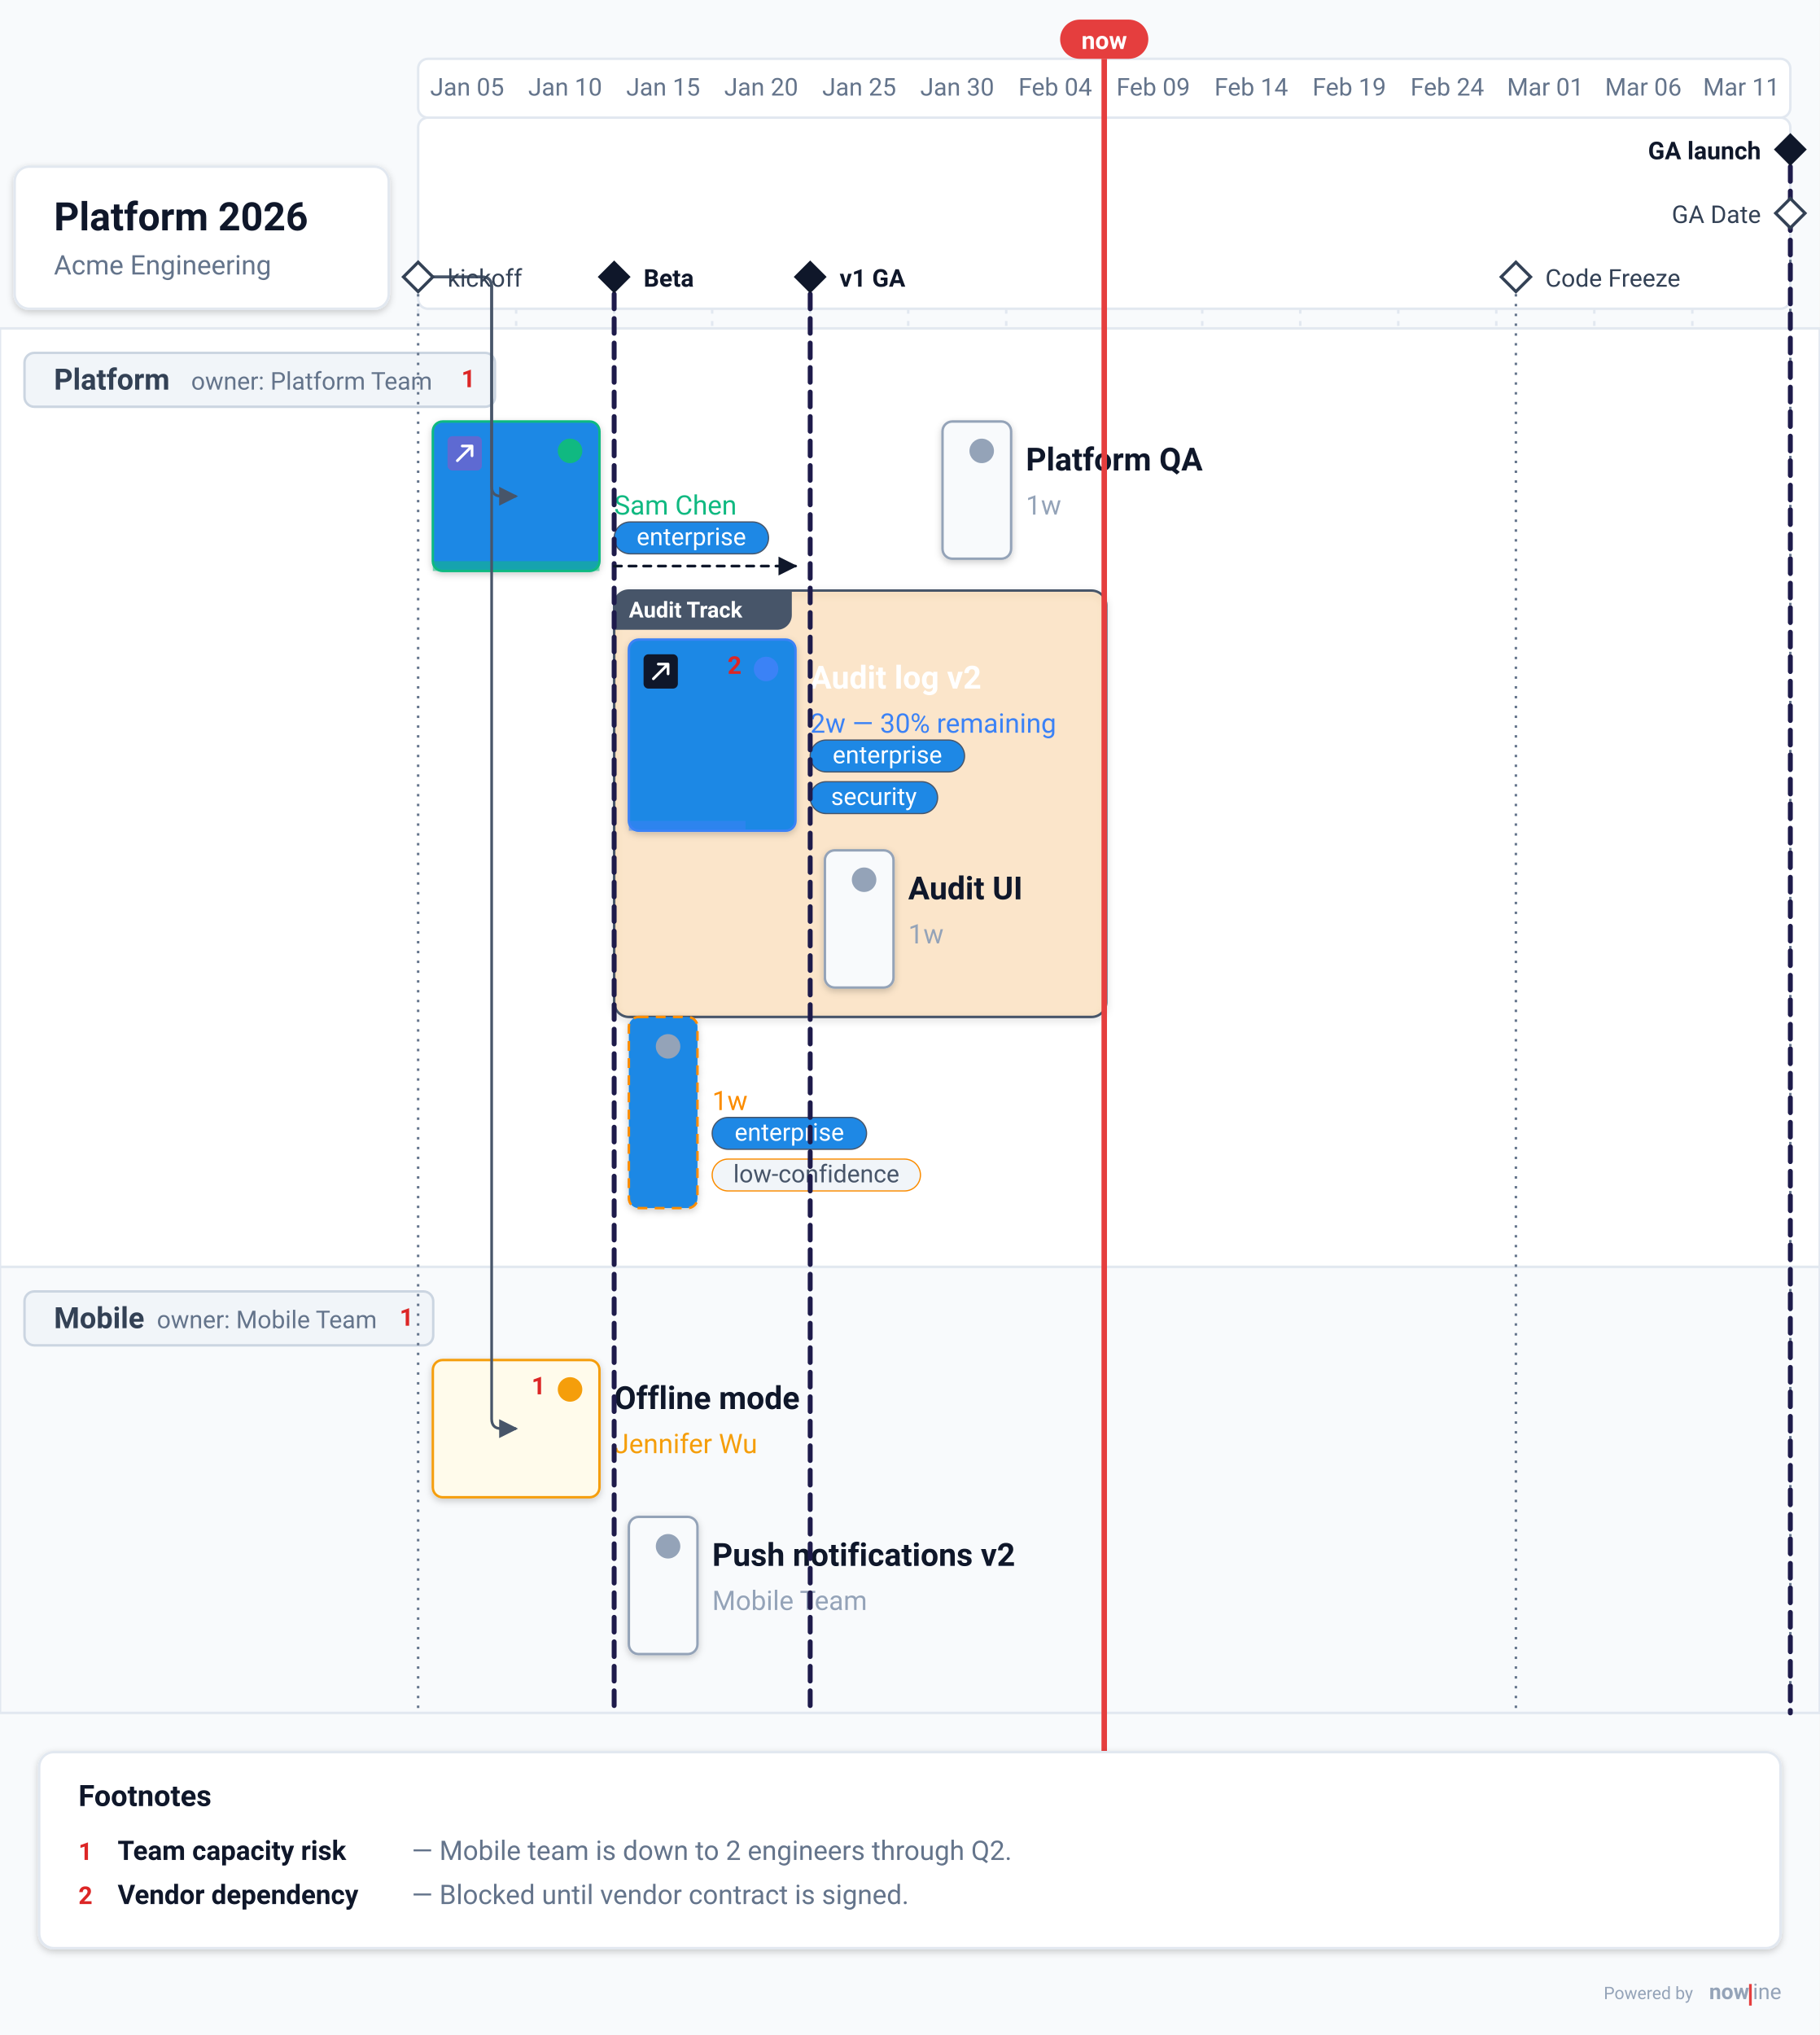
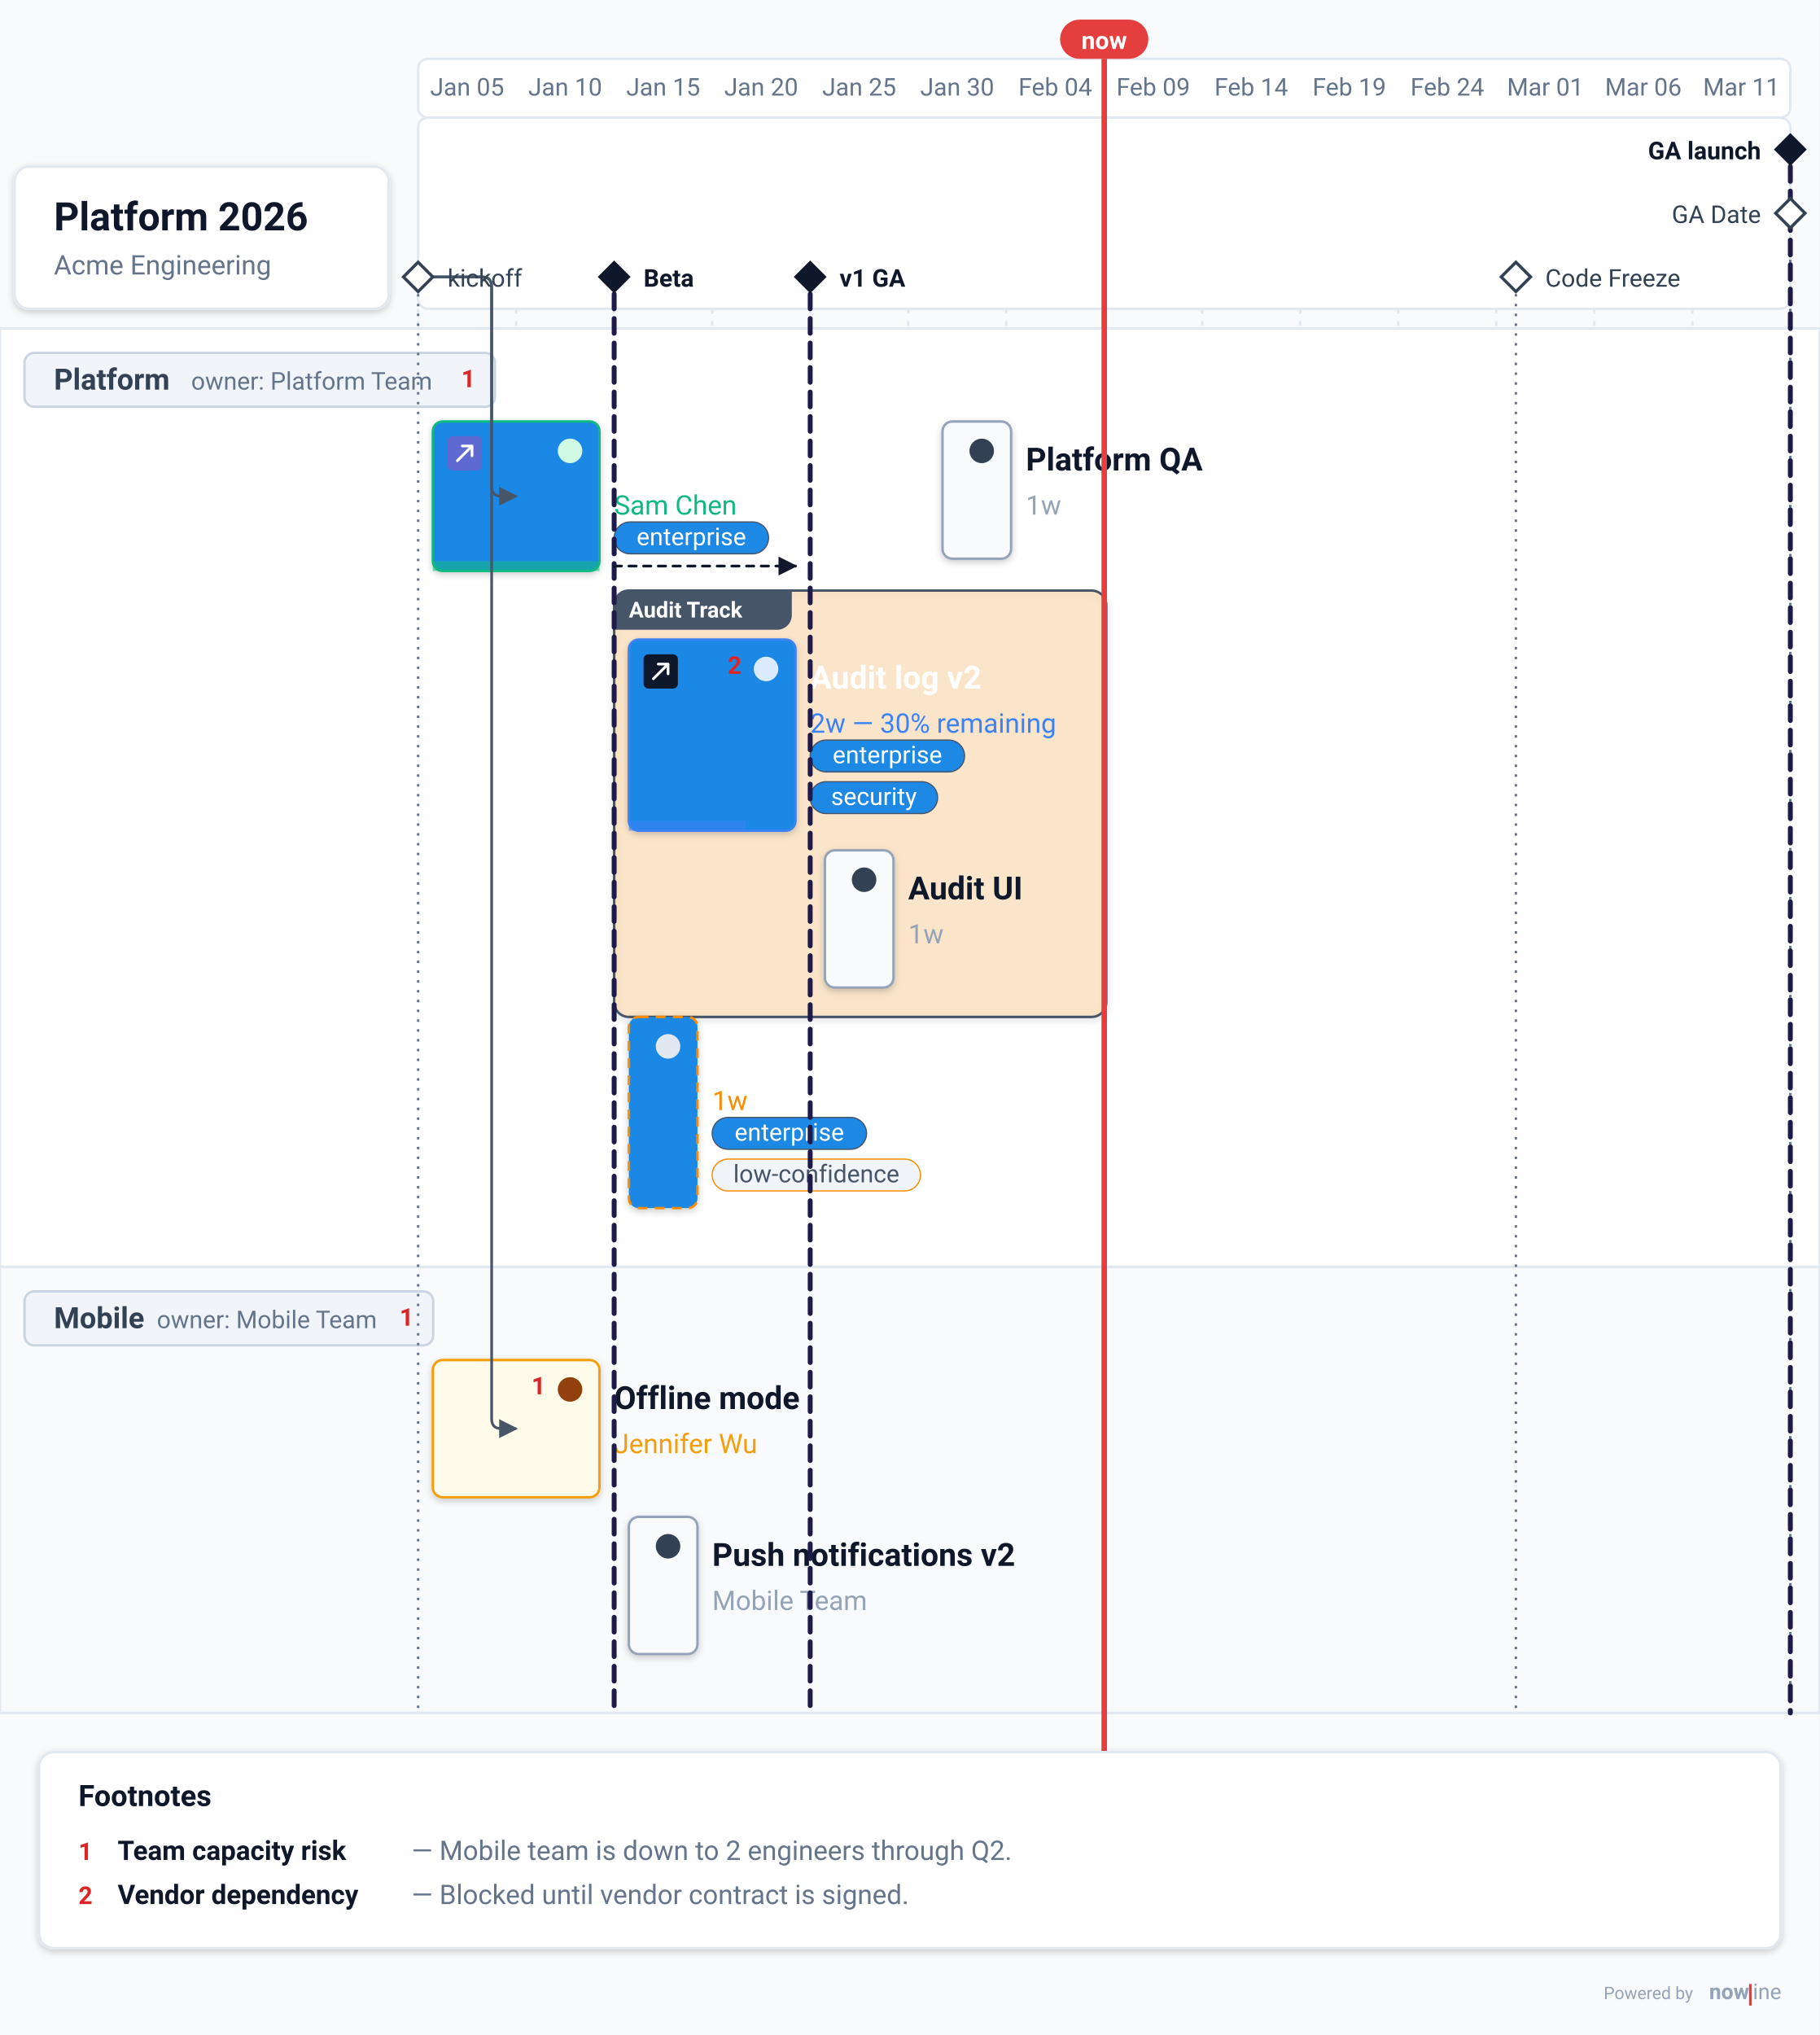
<svg xmlns="http://www.w3.org/2000/svg" data-generator="nowline" data-theme="light" height="830.44" viewBox="0 0 742.64 830.44" width="742.64">
  <defs>
    <filter height="200%" id="nl-0-root-shadow-subtle" width="200%" x="-50%" y="-50%">
      <feGaussianBlur in="SourceAlpha" stdDeviation="1.5" />
      <feOffset dx="0" dy="1" result="offsetblur" />
      <feComponentTransfer>
        <feFuncA type="linear" slope="0.2" />
      </feComponentTransfer>
      <feMerge>
        <feMergeNode />
        <feMergeNode in="SourceGraphic" />
      </feMerge>
    </filter>
    <filter height="200%" id="nl-0-root-shadow-fuzzy" width="200%" x="-50%" y="-50%">
      <feGaussianBlur in="SourceAlpha" stdDeviation="5" />
      <feOffset dx="0" dy="3" result="offsetblur" />
      <feComponentTransfer>
        <feFuncA type="linear" slope="0.3" />
      </feComponentTransfer>
      <feMerge>
        <feMergeNode />
        <feMergeNode in="SourceGraphic" />
      </feMerge>
    </filter>
    <filter height="200%" id="nl-0-root-shadow-hard" width="200%" x="-50%" y="-50%">
      <feGaussianBlur in="SourceAlpha" stdDeviation="0" />
      <feOffset dx="2" dy="2" result="offsetblur" />
      <feComponentTransfer>
        <feFuncA type="linear" slope="0.45" />
      </feComponentTransfer>
      <feMerge>
        <feMergeNode />
        <feMergeNode in="SourceGraphic" />
      </feMerge>
    </filter>
    <marker id="nl-arrow" viewBox="0 0 10 10" refX="9" refY="5" markerWidth="7" markerHeight="7" orient="auto">
      <path d="M 0 0 L 10 5 L 0 10 z" fill="#475569" />
    </marker>
    <marker id="nl-arrow-light" viewBox="0 0 10 10" refX="9" refY="5" markerWidth="7" markerHeight="7" orient="auto">
      <path d="M 0 0 L 10 5 L 0 10 z" fill="#94a3b8" />
    </marker>
    <marker id="nl-arrow-dark" viewBox="0 0 10 10" refX="9" refY="5" markerWidth="7" markerHeight="7" orient="auto">
      <path d="M 0 0 L 10 5 L 0 10 z" fill="#0f172a" />
    </marker>
  </defs>
  <rect fill="#f8fafc" height="830.44" width="742.64" x="0" y="0" />
  <g data-layer="timeline">
    <rect fill="#ffffff" height="24" rx="4" ry="4" stroke="#e2e8f0" stroke-width="1" width="560" x="170.64" y="24" />
    <rect fill="#ffffff" height="78" rx="4" ry="4" stroke="#e2e8f0" stroke-width="1" width="560" x="170.64" y="48" />
    <text fill="#64748b" font-family="system-ui, -apple-system, &quot;Segoe UI&quot;, Roboto, sans-serif" font-size="10" text-anchor="middle" x="190.64" y="39">Jan 05</text>
    <line stroke="#e2e8f0" stroke-dasharray="2 3" stroke-width="1" x1="170.64" x2="170.64" y1="126" y2="699" />
    <text fill="#64748b" font-family="system-ui, -apple-system, &quot;Segoe UI&quot;, Roboto, sans-serif" font-size="10" text-anchor="middle" x="230.64" y="39">Jan 10</text>
    <line stroke="#e2e8f0" stroke-dasharray="2 3" stroke-width="1" x1="210.64" x2="210.64" y1="126" y2="699" />
    <text fill="#64748b" font-family="system-ui, -apple-system, &quot;Segoe UI&quot;, Roboto, sans-serif" font-size="10" text-anchor="middle" x="270.64" y="39">Jan 15</text>
    <line stroke="#e2e8f0" stroke-dasharray="2 3" stroke-width="1" x1="250.64" x2="250.64" y1="126" y2="699" />
    <text fill="#64748b" font-family="system-ui, -apple-system, &quot;Segoe UI&quot;, Roboto, sans-serif" font-size="10" text-anchor="middle" x="310.64" y="39">Jan 20</text>
    <line stroke="#e2e8f0" stroke-dasharray="2 3" stroke-width="1" x1="290.64" x2="290.64" y1="126" y2="699" />
    <text fill="#64748b" font-family="system-ui, -apple-system, &quot;Segoe UI&quot;, Roboto, sans-serif" font-size="10" text-anchor="middle" x="350.64" y="39">Jan 25</text>
    <line stroke="#e2e8f0" stroke-dasharray="2 3" stroke-width="1" x1="330.64" x2="330.64" y1="126" y2="699" />
    <text fill="#64748b" font-family="system-ui, -apple-system, &quot;Segoe UI&quot;, Roboto, sans-serif" font-size="10" text-anchor="middle" x="390.64" y="39">Jan 30</text>
    <line stroke="#e2e8f0" stroke-dasharray="2 3" stroke-width="1" x1="370.64" x2="370.64" y1="126" y2="699" />
    <text fill="#64748b" font-family="system-ui, -apple-system, &quot;Segoe UI&quot;, Roboto, sans-serif" font-size="10" text-anchor="middle" x="430.64" y="39">Feb 04</text>
    <line stroke="#e2e8f0" stroke-dasharray="2 3" stroke-width="1" x1="410.64" x2="410.64" y1="126" y2="699" />
    <text fill="#64748b" font-family="system-ui, -apple-system, &quot;Segoe UI&quot;, Roboto, sans-serif" font-size="10" text-anchor="middle" x="470.64" y="39">Feb 09</text>
    <line stroke="#e2e8f0" stroke-dasharray="2 3" stroke-width="1" x1="450.64" x2="450.64" y1="126" y2="699" />
    <text fill="#64748b" font-family="system-ui, -apple-system, &quot;Segoe UI&quot;, Roboto, sans-serif" font-size="10" text-anchor="middle" x="510.64" y="39">Feb 14</text>
    <line stroke="#e2e8f0" stroke-dasharray="2 3" stroke-width="1" x1="490.64" x2="490.64" y1="126" y2="699" />
    <text fill="#64748b" font-family="system-ui, -apple-system, &quot;Segoe UI&quot;, Roboto, sans-serif" font-size="10" text-anchor="middle" x="550.64" y="39">Feb 19</text>
    <line stroke="#e2e8f0" stroke-dasharray="2 3" stroke-width="1" x1="530.64" x2="530.64" y1="126" y2="699" />
    <text fill="#64748b" font-family="system-ui, -apple-system, &quot;Segoe UI&quot;, Roboto, sans-serif" font-size="10" text-anchor="middle" x="590.64" y="39">Feb 24</text>
    <line stroke="#e2e8f0" stroke-dasharray="2 3" stroke-width="1" x1="570.64" x2="570.64" y1="126" y2="699" />
    <text fill="#64748b" font-family="system-ui, -apple-system, &quot;Segoe UI&quot;, Roboto, sans-serif" font-size="10" text-anchor="middle" x="630.64" y="39">Mar 01</text>
    <line stroke="#e2e8f0" stroke-dasharray="2 3" stroke-width="1" x1="610.64" x2="610.64" y1="126" y2="699" />
    <text fill="#64748b" font-family="system-ui, -apple-system, &quot;Segoe UI&quot;, Roboto, sans-serif" font-size="10" text-anchor="middle" x="670.64" y="39">Mar 06</text>
    <line stroke="#e2e8f0" stroke-dasharray="2 3" stroke-width="1" x1="650.64" x2="650.64" y1="126" y2="699" />
    <text fill="#64748b" font-family="system-ui, -apple-system, &quot;Segoe UI&quot;, Roboto, sans-serif" font-size="10" text-anchor="middle" x="710.64" y="39">Mar 11</text>
    <line stroke="#e2e8f0" stroke-dasharray="2 3" stroke-width="1" x1="690.64" x2="690.64" y1="126" y2="699" />
    <line stroke="#e2e8f0" stroke-dasharray="2 3" stroke-width="1" x1="730.64" x2="730.64" y1="126" y2="699" />
  </g>
  <g data-id="platform" data-layer="swimlane">
    <rect fill="#ffffff" height="383" stroke="#e2e8f0" stroke-width="1" width="742.64" x="0" y="134" />
    <rect fill="#f1f5f9" height="22" rx="4" ry="4" stroke="#cbd5e1" stroke-width="1" width="192" x="10" y="144" />
    <text fill="#334155" font-family="system-ui, -apple-system, &quot;Segoe UI&quot;, Roboto, sans-serif" font-size="12" font-weight="600" x="22" y="159">Platform</text>
    <text fill="#64748b" font-family="system-ui, -apple-system, &quot;Segoe UI&quot;, Roboto, sans-serif" font-size="10" x="78" y="159">owner: Platform Team</text>
    <text fill="#dc2626" font-family="system-ui, -apple-system, &quot;Segoe UI&quot;, Roboto, sans-serif" font-size="10" font-weight="700" text-anchor="end" x="194" y="158">1</text>
    <g data-id="auth-refactor" data-layer="item">
      <rect fill="#1e88e5" filter="url(#nl-0-root-shadow-subtle)" height="61" rx="4" ry="4" stroke="#10b981" stroke-width="1" width="68" x="176.64" y="172" />
      <rect fill="#10b981" height="4" opacity="0.55" width="68" x="176.64" y="229" />
-       <circle cx="232.64" cy="184" fill="#10b981" r="5" />
+       <circle cx="232.64" cy="184" fill="#d1fae5" r="5" />
      <text fill="#ffffff" font-family="system-ui, -apple-system, &quot;Segoe UI&quot;, Roboto, sans-serif" font-size="13" font-weight="600" x="250.64" y="192">Auth refactor</text>
      <text fill="#10b981" font-family="system-ui, -apple-system, &quot;Segoe UI&quot;, Roboto, sans-serif" font-size="11" x="250.64" y="210">Sam Chen</text>
      <a href="https://linear.app/acme/issue/ENG-123" rel="noopener" target="_blank">
        <rect fill="#5e6ad2" height="14" rx="2" ry="2" width="14" x="182.64" y="178" />
        <path d="M186.64 188 L192.64 182 M188.64 182 H192.64 V186" fill="none" stroke="#ffffff" stroke-linecap="round" stroke-linejoin="round" stroke-width="1.1" />
      </a>
      <rect fill="#1e88e5" height="13" rx="6.5" ry="6.5" stroke="#475569" stroke-width="0.5" width="63" x="250.64" y="213" />
      <text fill="#ffffff" font-family="system-ui, -apple-system, &quot;Segoe UI&quot;, Roboto, sans-serif" font-size="10" font-style="normal" font-weight="400" text-anchor="middle" x="282.14" y="222.5">enterprise</text>
    </g>
    <g data-layer="parallel">
      <g data-id="audit-track" data-layer="group">
        <rect fill="#fb8c00" fill-opacity="0.18" filter="url(#nl-0-root-shadow-subtle)" height="174" rx="6" ry="6" stroke="#475569" stroke-width="1" width="200.84" x="250.64" y="241" />
        <path d="M256.64 241H323.14V251A6 6 0 0 1 317.14 257H250.64V247A6 6 0 0 1 256.64 241Z" fill="#475569" />
        <text fill="#ffffff" font-family="system-ui, -apple-system, &quot;Segoe UI&quot;, Roboto, sans-serif" font-size="9" font-weight="600" x="256.64" y="252">Audit Track</text>
        <g data-id="audit-log" data-layer="item">
          <rect fill="#1e88e5" filter="url(#nl-0-root-shadow-subtle)" height="78" rx="4" ry="4" stroke="#3b82f6" stroke-width="1" width="68" x="256.64" y="261" />
          <rect fill="#3b82f6" height="4" opacity="0.55" width="47.6" x="256.64" y="335" />
-           <circle cx="312.64" cy="273" fill="#3b82f6" r="5" />
+           <circle cx="312.64" cy="273" fill="#dbeafe" r="5" />
          <text fill="#ffffff" font-family="system-ui, -apple-system, &quot;Segoe UI&quot;, Roboto, sans-serif" font-size="13" font-weight="600" x="330.64" y="281">Audit log v2</text>
          <text fill="#3b82f6" font-family="system-ui, -apple-system, &quot;Segoe UI&quot;, Roboto, sans-serif" font-size="11" x="330.64" y="299">2w — 30% remaining</text>
          <text fill="#dc2626" font-family="system-ui, -apple-system, &quot;Segoe UI&quot;, Roboto, sans-serif" font-size="10" font-weight="700" text-anchor="end" x="302.64" y="275">2</text>
          <a href="https://wiki.acme.com/audit" rel="noopener" target="_blank">
            <rect fill="#0f172a" height="14" rx="2" ry="2" width="14" x="262.64" y="267" />
            <path d="M266.64 277 L272.64 271 M268.64 271 H272.64 V275" fill="none" stroke="#ffffff" stroke-linecap="round" stroke-linejoin="round" stroke-width="1.1" />
          </a>
          <rect fill="#1e88e5" height="13" rx="6.5" ry="6.5" stroke="#475569" stroke-width="0.5" width="63" x="330.64" y="302" />
          <text fill="#ffffff" font-family="system-ui, -apple-system, &quot;Segoe UI&quot;, Roboto, sans-serif" font-size="10" font-style="normal" font-weight="400" text-anchor="middle" x="362.14" y="311.5">enterprise</text>
          <rect fill="#1e88e5" height="13" rx="6.5" ry="6.5" stroke="#475569" stroke-width="0.5" width="52" x="330.64" y="319" />
          <text fill="#ffffff" font-family="system-ui, -apple-system, &quot;Segoe UI&quot;, Roboto, sans-serif" font-size="10" font-style="normal" font-weight="400" text-anchor="middle" x="356.64" y="328.5">security</text>
        </g>
        <g data-id="audit-ui" data-layer="item">
          <rect fill="#f8fafc" filter="url(#nl-0-root-shadow-subtle)" height="56" rx="4" ry="4" stroke="#94a3b8" stroke-width="1" width="28" x="336.64" y="347" />
-           <circle cx="352.64" cy="359" fill="#94a3b8" r="5" />
+           <circle cx="352.64" cy="359" fill="#334155" r="5" />
          <text fill="#0f172a" font-family="system-ui, -apple-system, &quot;Segoe UI&quot;, Roboto, sans-serif" font-size="13" font-weight="600" x="370.64" y="367">Audit UI</text>
          <text fill="#94a3b8" font-family="system-ui, -apple-system, &quot;Segoe UI&quot;, Roboto, sans-serif" font-size="11" x="370.64" y="385">1w</text>
        </g>
      </g>
      <g data-id="sso" data-layer="item">
        <rect fill="#1e88e5" filter="url(#nl-0-root-shadow-subtle)" height="78" rx="4" ry="4" stroke="#fb8c00" stroke-dasharray="4 3" stroke-width="1" width="28" x="256.64" y="415" />
-         <circle cx="272.64" cy="427" fill="#94a3b8" r="5" />
+         <circle cx="272.64" cy="427" fill="#e2e8f0" r="5" />
        <text fill="#ffffff" font-family="system-ui, -apple-system, &quot;Segoe UI&quot;, Roboto, sans-serif" font-size="13" font-weight="600" x="290.64" y="435">SSO plugins</text>
        <text fill="#fb8c00" font-family="system-ui, -apple-system, &quot;Segoe UI&quot;, Roboto, sans-serif" font-size="11" x="290.64" y="453">1w</text>
        <rect fill="#1e88e5" height="13" rx="6.5" ry="6.5" stroke="#475569" stroke-width="0.5" width="63" x="290.64" y="456" />
        <text fill="#ffffff" font-family="system-ui, -apple-system, &quot;Segoe UI&quot;, Roboto, sans-serif" font-size="10" font-style="normal" font-weight="400" text-anchor="middle" x="322.14" y="465.5">enterprise</text>
        <rect fill="#f1f5f9" height="13" rx="6.5" ry="6.5" stroke="#fb8c00" stroke-width="0.5" width="85" x="290.64" y="473" />
        <text fill="#475569" font-family="system-ui, -apple-system, &quot;Segoe UI&quot;, Roboto, sans-serif" font-size="10" font-style="normal" font-weight="400" text-anchor="middle" x="333.14" y="482.5">low-confidence</text>
      </g>
    </g>
    <g data-id="platform-qa" data-layer="item">
      <rect fill="#f8fafc" filter="url(#nl-0-root-shadow-subtle)" height="56" rx="4" ry="4" stroke="#94a3b8" stroke-width="1" width="28" x="384.64" y="172" />
-       <circle cx="400.64" cy="184" fill="#94a3b8" r="5" />
+       <circle cx="400.64" cy="184" fill="#334155" r="5" />
      <text fill="#0f172a" font-family="system-ui, -apple-system, &quot;Segoe UI&quot;, Roboto, sans-serif" font-size="13" font-weight="600" x="418.64" y="192">Platform QA</text>
      <text fill="#94a3b8" font-family="system-ui, -apple-system, &quot;Segoe UI&quot;, Roboto, sans-serif" font-size="11" x="418.64" y="210">1w</text>
    </g>
  </g>
  <g data-id="mobile" data-layer="swimlane">
    <rect fill="#f8fafc" height="182" stroke="#e2e8f0" stroke-width="1" width="742.64" x="0" y="517" />
    <rect fill="#f1f5f9" height="22" rx="4" ry="4" stroke="#cbd5e1" stroke-width="1" width="166.8" x="10" y="527" />
    <text fill="#334155" font-family="system-ui, -apple-system, &quot;Segoe UI&quot;, Roboto, sans-serif" font-size="12" font-weight="600" x="22" y="542">Mobile</text>
    <text fill="#64748b" font-family="system-ui, -apple-system, &quot;Segoe UI&quot;, Roboto, sans-serif" font-size="10" x="64" y="542">owner: Mobile Team</text>
    <text fill="#dc2626" font-family="system-ui, -apple-system, &quot;Segoe UI&quot;, Roboto, sans-serif" font-size="10" font-weight="700" text-anchor="end" x="168.8" y="541">1</text>
    <g data-id="offline" data-layer="item">
      <rect fill="#fffbeb" filter="url(#nl-0-root-shadow-subtle)" height="56" rx="4" ry="4" stroke="#f59e0b" stroke-width="1" width="68" x="176.64" y="555" />
-       <circle cx="232.64" cy="567" fill="#f59e0b" r="5" />
+       <circle cx="232.64" cy="567" fill="#92400e" r="5" />
      <text fill="#0f172a" font-family="system-ui, -apple-system, &quot;Segoe UI&quot;, Roboto, sans-serif" font-size="13" font-weight="600" x="250.64" y="575">Offline mode</text>
      <text fill="#f59e0b" font-family="system-ui, -apple-system, &quot;Segoe UI&quot;, Roboto, sans-serif" font-size="11" x="250.64" y="593">Jennifer Wu</text>
      <text fill="#dc2626" font-family="system-ui, -apple-system, &quot;Segoe UI&quot;, Roboto, sans-serif" font-size="10" font-weight="700" text-anchor="end" x="222.64" y="569">1</text>
    </g>
    <g data-id="push-v2" data-layer="item">
      <rect fill="#f8fafc" filter="url(#nl-0-root-shadow-subtle)" height="56" rx="4" ry="4" stroke="#94a3b8" stroke-width="1" width="28" x="256.64" y="619" />
-       <circle cx="272.64" cy="631" fill="#94a3b8" r="5" />
+       <circle cx="272.64" cy="631" fill="#334155" r="5" />
      <text fill="#0f172a" font-family="system-ui, -apple-system, &quot;Segoe UI&quot;, Roboto, sans-serif" font-size="13" font-weight="600" x="290.64" y="639">Push notifications v2</text>
      <text fill="#94a3b8" font-family="system-ui, -apple-system, &quot;Segoe UI&quot;, Roboto, sans-serif" font-size="11" x="290.64" y="657">Mobile Team</text>
    </g>
  </g>
  <path d="M170.64 113 L196.64 113 Q200.64 113 200.64 117 L200.64 198.5 Q200.64 202.5 204.64 202.5 L210.64 202.5" fill="none" marker-end="url(#nl-arrow)" stroke="#475569" stroke-linejoin="round" stroke-width="1.1" />
  <path d="M170.64 113 L196.64 113 Q200.64 113 200.64 117 L200.64 579 Q200.64 583 204.64 583 L210.64 583" fill="none" marker-end="url(#nl-arrow)" stroke="#475569" stroke-linejoin="round" stroke-width="1.1" />
  <line stroke="#64748b" stroke-dasharray="1 3" stroke-width="1" x1="170.64" x2="170.64" y1="120" y2="699" />
  <line stroke="#64748b" stroke-dasharray="1 3" stroke-width="1" x1="618.64" x2="618.64" y1="120" y2="699" />
  <line stroke="#64748b" stroke-dasharray="1 3" stroke-width="1" x1="730.64" x2="730.64" y1="94" y2="699" />
  <line stroke="#1e1b4b" stroke-dasharray="6 4" stroke-linecap="round" stroke-width="2" x1="250.64" x2="250.64" y1="120" y2="699" />
  <line stroke="#1e1b4b" stroke-dasharray="6 4" stroke-linecap="round" stroke-width="2" x1="330.64" x2="330.64" y1="120" y2="699" />
  <path d="M250.64 231 H324.64" fill="none" marker-end="url(#nl-arrow-dark)" stroke="#0f172a" stroke-dasharray="3 3" stroke-linecap="round" stroke-width="1.1" />
  <line stroke="#1e1b4b" stroke-dasharray="6 4" stroke-linecap="round" stroke-width="2" x1="730.64" x2="730.64" y1="68" y2="699" />
  <g data-id="kickoff" data-layer="anchor">
    <path d="M170.64 107 L176.64 113 L170.64 119 L164.64 113 Z" fill="#ffffff" stroke="#334155" stroke-width="1.25" />
    <text fill="#334155" font-family="system-ui, -apple-system, &quot;Segoe UI&quot;, Roboto, sans-serif" font-size="10" x="182.64" y="117">kickoff</text>
  </g>
  <g data-id="code-freeze" data-layer="anchor">
    <path d="M618.64 107 L624.64 113 L618.64 119 L612.64 113 Z" fill="#ffffff" stroke="#334155" stroke-width="1.25" />
    <text fill="#334155" font-family="system-ui, -apple-system, &quot;Segoe UI&quot;, Roboto, sans-serif" font-size="10" x="630.64" y="117">Code Freeze</text>
  </g>
  <g data-id="ga-date" data-layer="anchor">
    <path d="M730.64 81 L736.64 87 L730.64 93 L724.64 87 Z" fill="#ffffff" stroke="#334155" stroke-width="1.25" />
    <text fill="#334155" font-family="system-ui, -apple-system, &quot;Segoe UI&quot;, Roboto, sans-serif" font-size="10" text-anchor="end" x="718.64" y="91">GA Date</text>
  </g>
  <g data-id="beta" data-layer="milestone">
    <path d="M250.64 107 L256.64 113 L250.64 119 L244.64 113 Z" fill="#0f172a" stroke="#0f172a" stroke-width="1" />
    <text fill="#0f172a" font-family="system-ui, -apple-system, &quot;Segoe UI&quot;, Roboto, sans-serif" font-size="10" font-weight="600" x="262.64" y="117">Beta</text>
  </g>
  <g data-id="v1-ga" data-layer="milestone">
    <path d="M330.64 107 L336.64 113 L330.64 119 L324.64 113 Z" fill="#0f172a" stroke="#0f172a" stroke-width="1" />
    <text fill="#0f172a" font-family="system-ui, -apple-system, &quot;Segoe UI&quot;, Roboto, sans-serif" font-size="10" font-weight="600" x="342.64" y="117">v1 GA</text>
  </g>
  <g data-id="ga-launch" data-layer="milestone">
    <path d="M730.64 55 L736.64 61 L730.64 67 L724.64 61 Z" fill="#0f172a" stroke="#0f172a" stroke-width="1" />
    <text fill="#0f172a" font-family="system-ui, -apple-system, &quot;Segoe UI&quot;, Roboto, sans-serif" font-size="10" font-weight="600" text-anchor="end" x="718.64" y="65">GA launch</text>
  </g>
  <g data-layer="nowline">
    <line stroke="#e53e3e" stroke-width="2.25" x1="450.64" x2="450.64" y1="24" y2="795" />
    <rect fill="#e53e3e" height="16" rx="8" ry="8" width="36" x="432.64" y="8" />
    <text fill="#ffffff" font-family="system-ui, -apple-system, &quot;Segoe UI&quot;, Roboto, sans-serif" font-size="10" font-weight="700" text-anchor="middle" x="450.64" y="20">now</text>
  </g>
  <g data-layer="footnotes">
    <rect fill="#ffffff" filter="url(#nl-0-root-shadow-subtle)" height="80" rx="6" ry="6" stroke="#e2e8f0" stroke-width="1" width="710.64" x="16" y="715" />
    <text fill="#0f172a" font-family="system-ui, -apple-system, &quot;Segoe UI&quot;, Roboto, sans-serif" font-size="12" font-weight="700" x="32" y="737">Footnotes</text>
    <text fill="#dc2626" font-family="system-ui, -apple-system, &quot;Segoe UI&quot;, Roboto, sans-serif" font-size="10" font-weight="700" x="32" y="759">1</text>
    <text fill="#0f172a" font-family="system-ui, -apple-system, &quot;Segoe UI&quot;, Roboto, sans-serif" font-size="11" font-weight="600" x="48" y="759">Team capacity risk</text>
    <text fill="#64748b" font-family="system-ui, -apple-system, &quot;Segoe UI&quot;, Roboto, sans-serif" font-size="11" x="168" y="759">— Mobile team is down to 2 engineers through Q2.</text>
    <text fill="#dc2626" font-family="system-ui, -apple-system, &quot;Segoe UI&quot;, Roboto, sans-serif" font-size="10" font-weight="700" x="32" y="777">2</text>
    <text fill="#0f172a" font-family="system-ui, -apple-system, &quot;Segoe UI&quot;, Roboto, sans-serif" font-size="11" font-weight="600" x="48" y="777">Vendor dependency</text>
    <text fill="#64748b" font-family="system-ui, -apple-system, &quot;Segoe UI&quot;, Roboto, sans-serif" font-size="11" x="168" y="777">— Blocked until vendor contract is signed.</text>
  </g>
  <g data-id="nl-0-root-header" data-layer="header">
    <rect fill="#ffffff" filter="url(#nl-0-root-shadow-subtle)" height="58" rx="6" ry="6" stroke="#e2e8f0" stroke-width="1" width="152.64" x="6" y="68" />
    <text fill="#0f172a" font-family="system-ui, -apple-system, &quot;Segoe UI&quot;, Roboto, sans-serif" font-size="16" font-weight="600" x="22" y="94">Platform 2026</text>
    <text fill="#64748b" font-family="system-ui, -apple-system, &quot;Segoe UI&quot;, Roboto, sans-serif" font-size="11" x="22" y="112">Acme Engineering</text>
  </g>
  <a aria-label="Powered by nowline" href="https://nowline.io" rel="noopener" target="_blank">
    <g data-layer="attribution">
      <g transform="translate(654.48 807) scale(0.22)">
        <text fill="#94a3b8" font-family="system-ui, -apple-system, &quot;Segoe UI&quot;, Roboto, sans-serif" font-size="32" font-weight="400" x="0" y="40">Powered by</text>
        <text fill="#94a3b8" font-family="system-ui, -apple-system, &quot;Segoe UI&quot;, Roboto, sans-serif" font-size="40" font-weight="700" x="195.6" y="40">now</text>
        <rect fill="#e53e3e" height="40" width="5" x="269.6" y="12" />
        <text fill="#94a3b8" font-family="system-ui, -apple-system, &quot;Segoe UI&quot;, Roboto, sans-serif" font-size="40" font-weight="400" x="276.6" y="40">ine</text>
      </g>
    </g>
  </a>
</svg>
